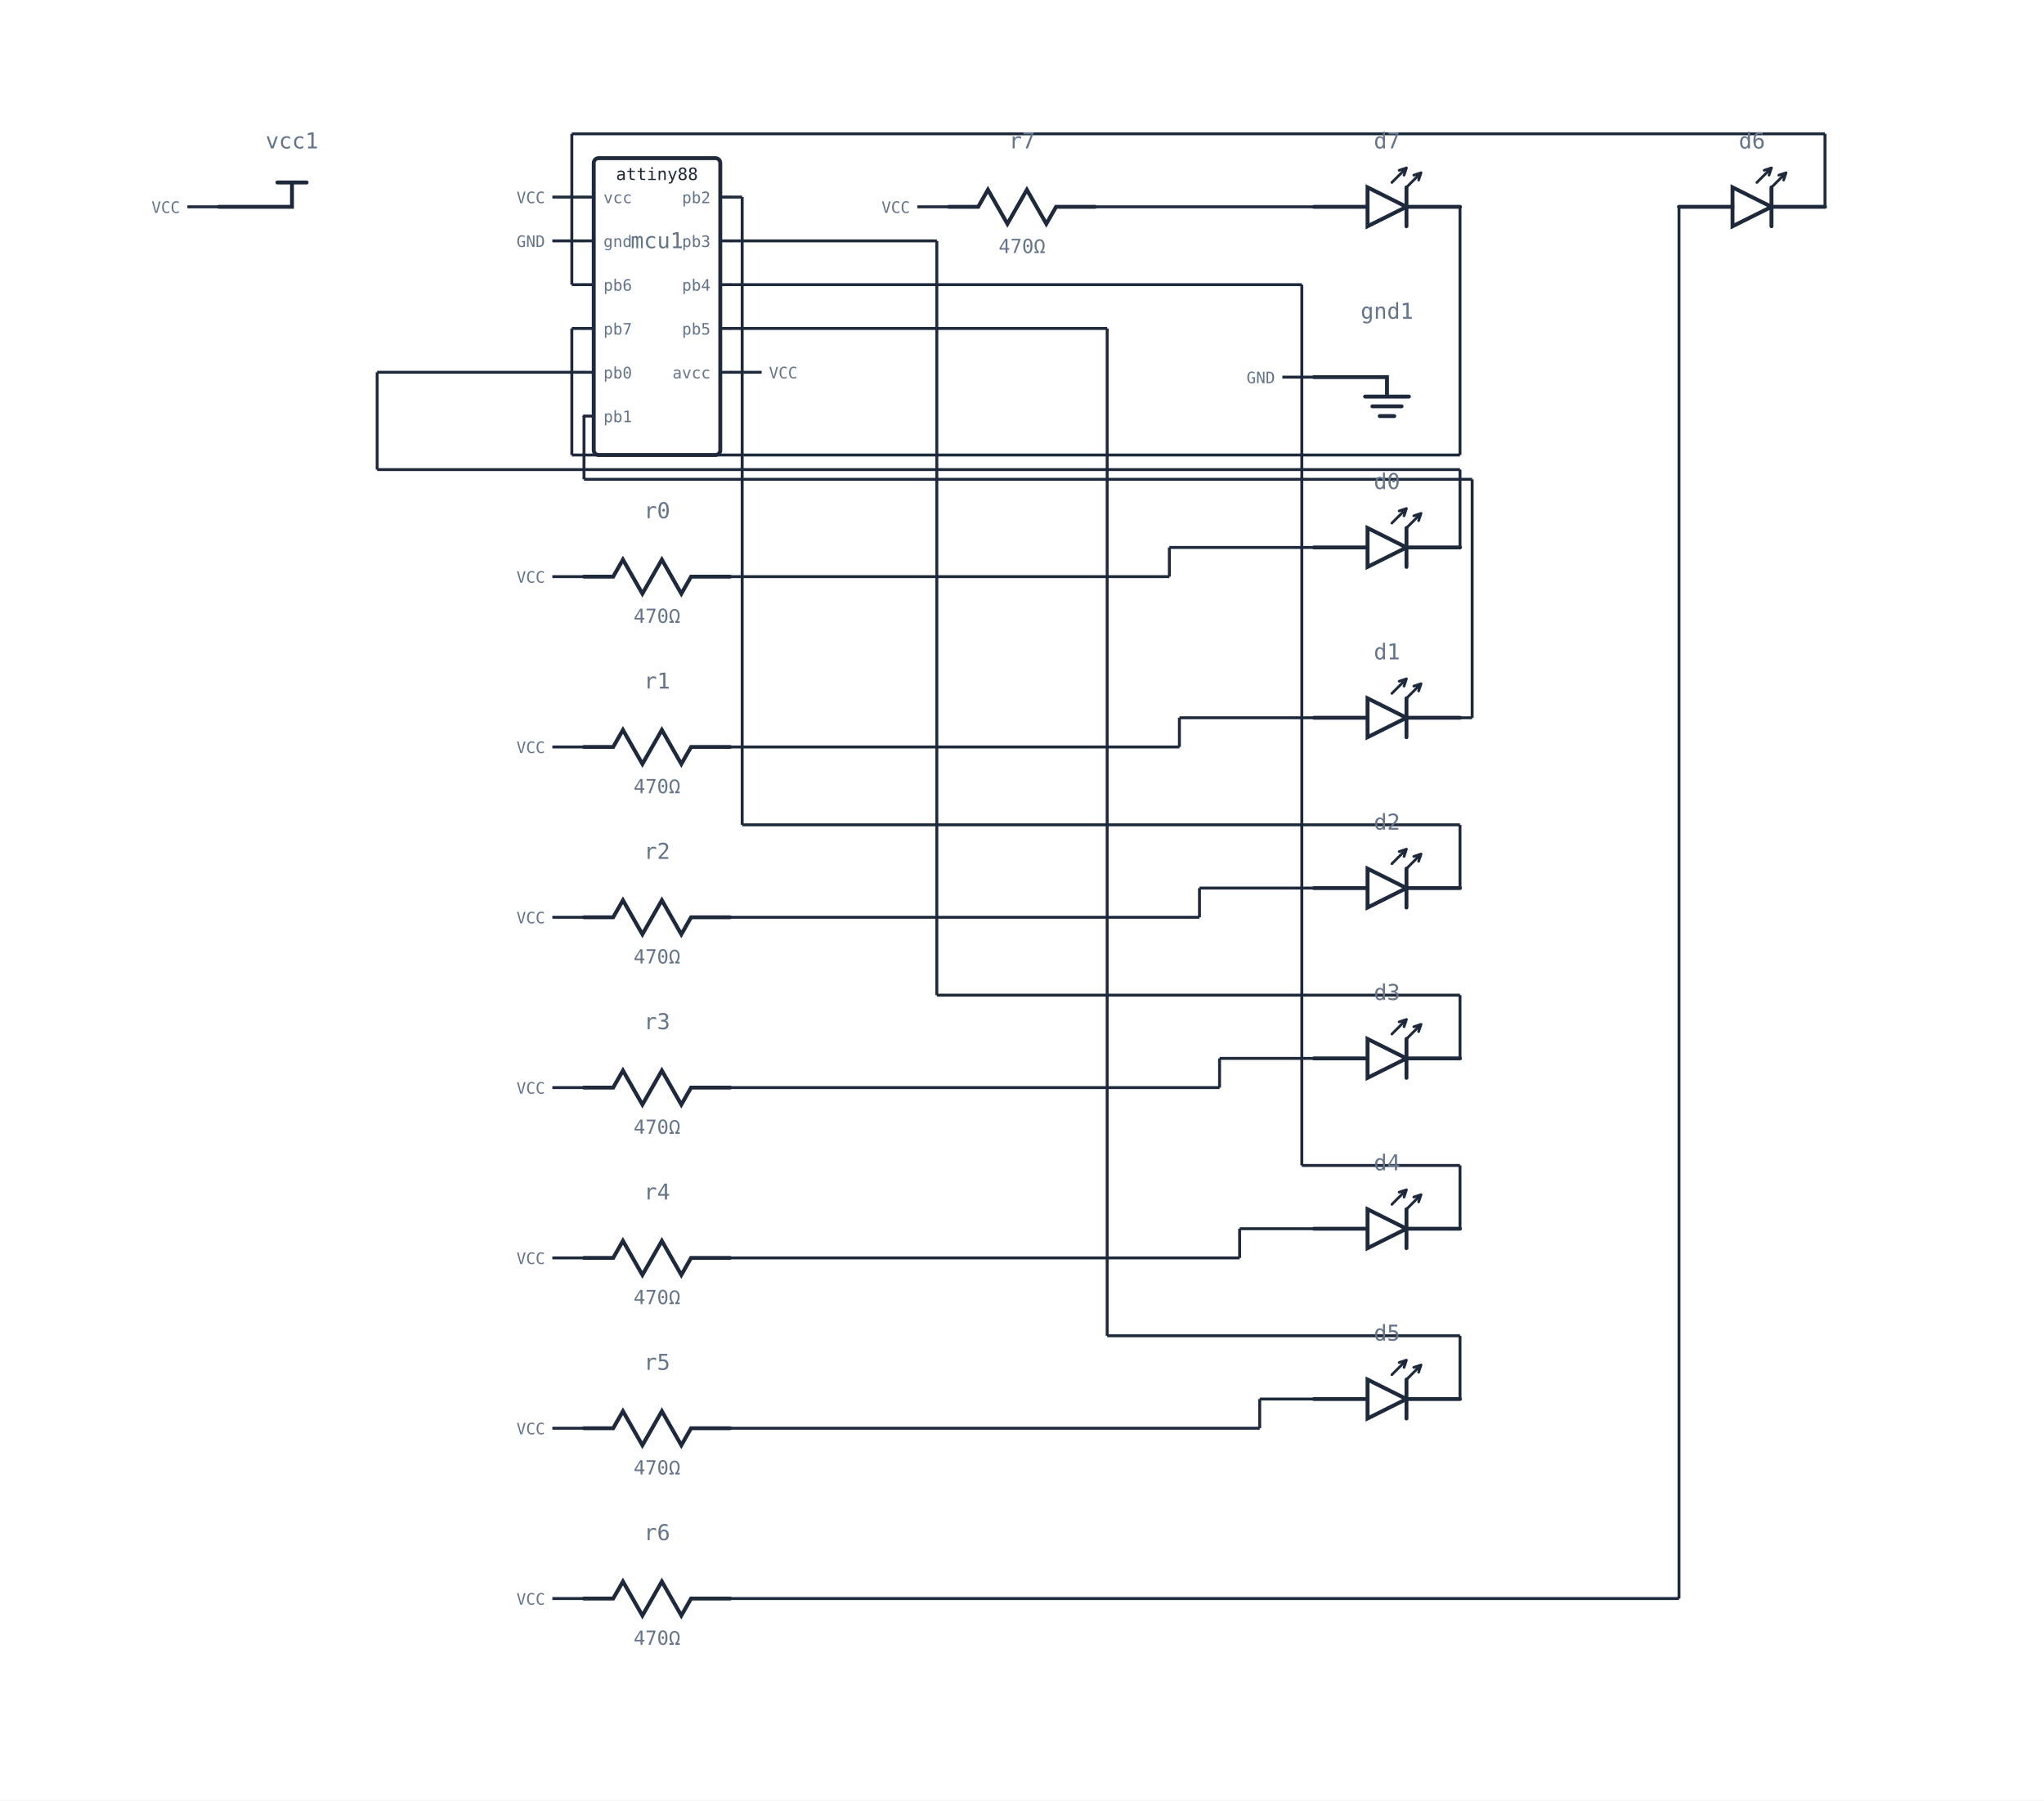
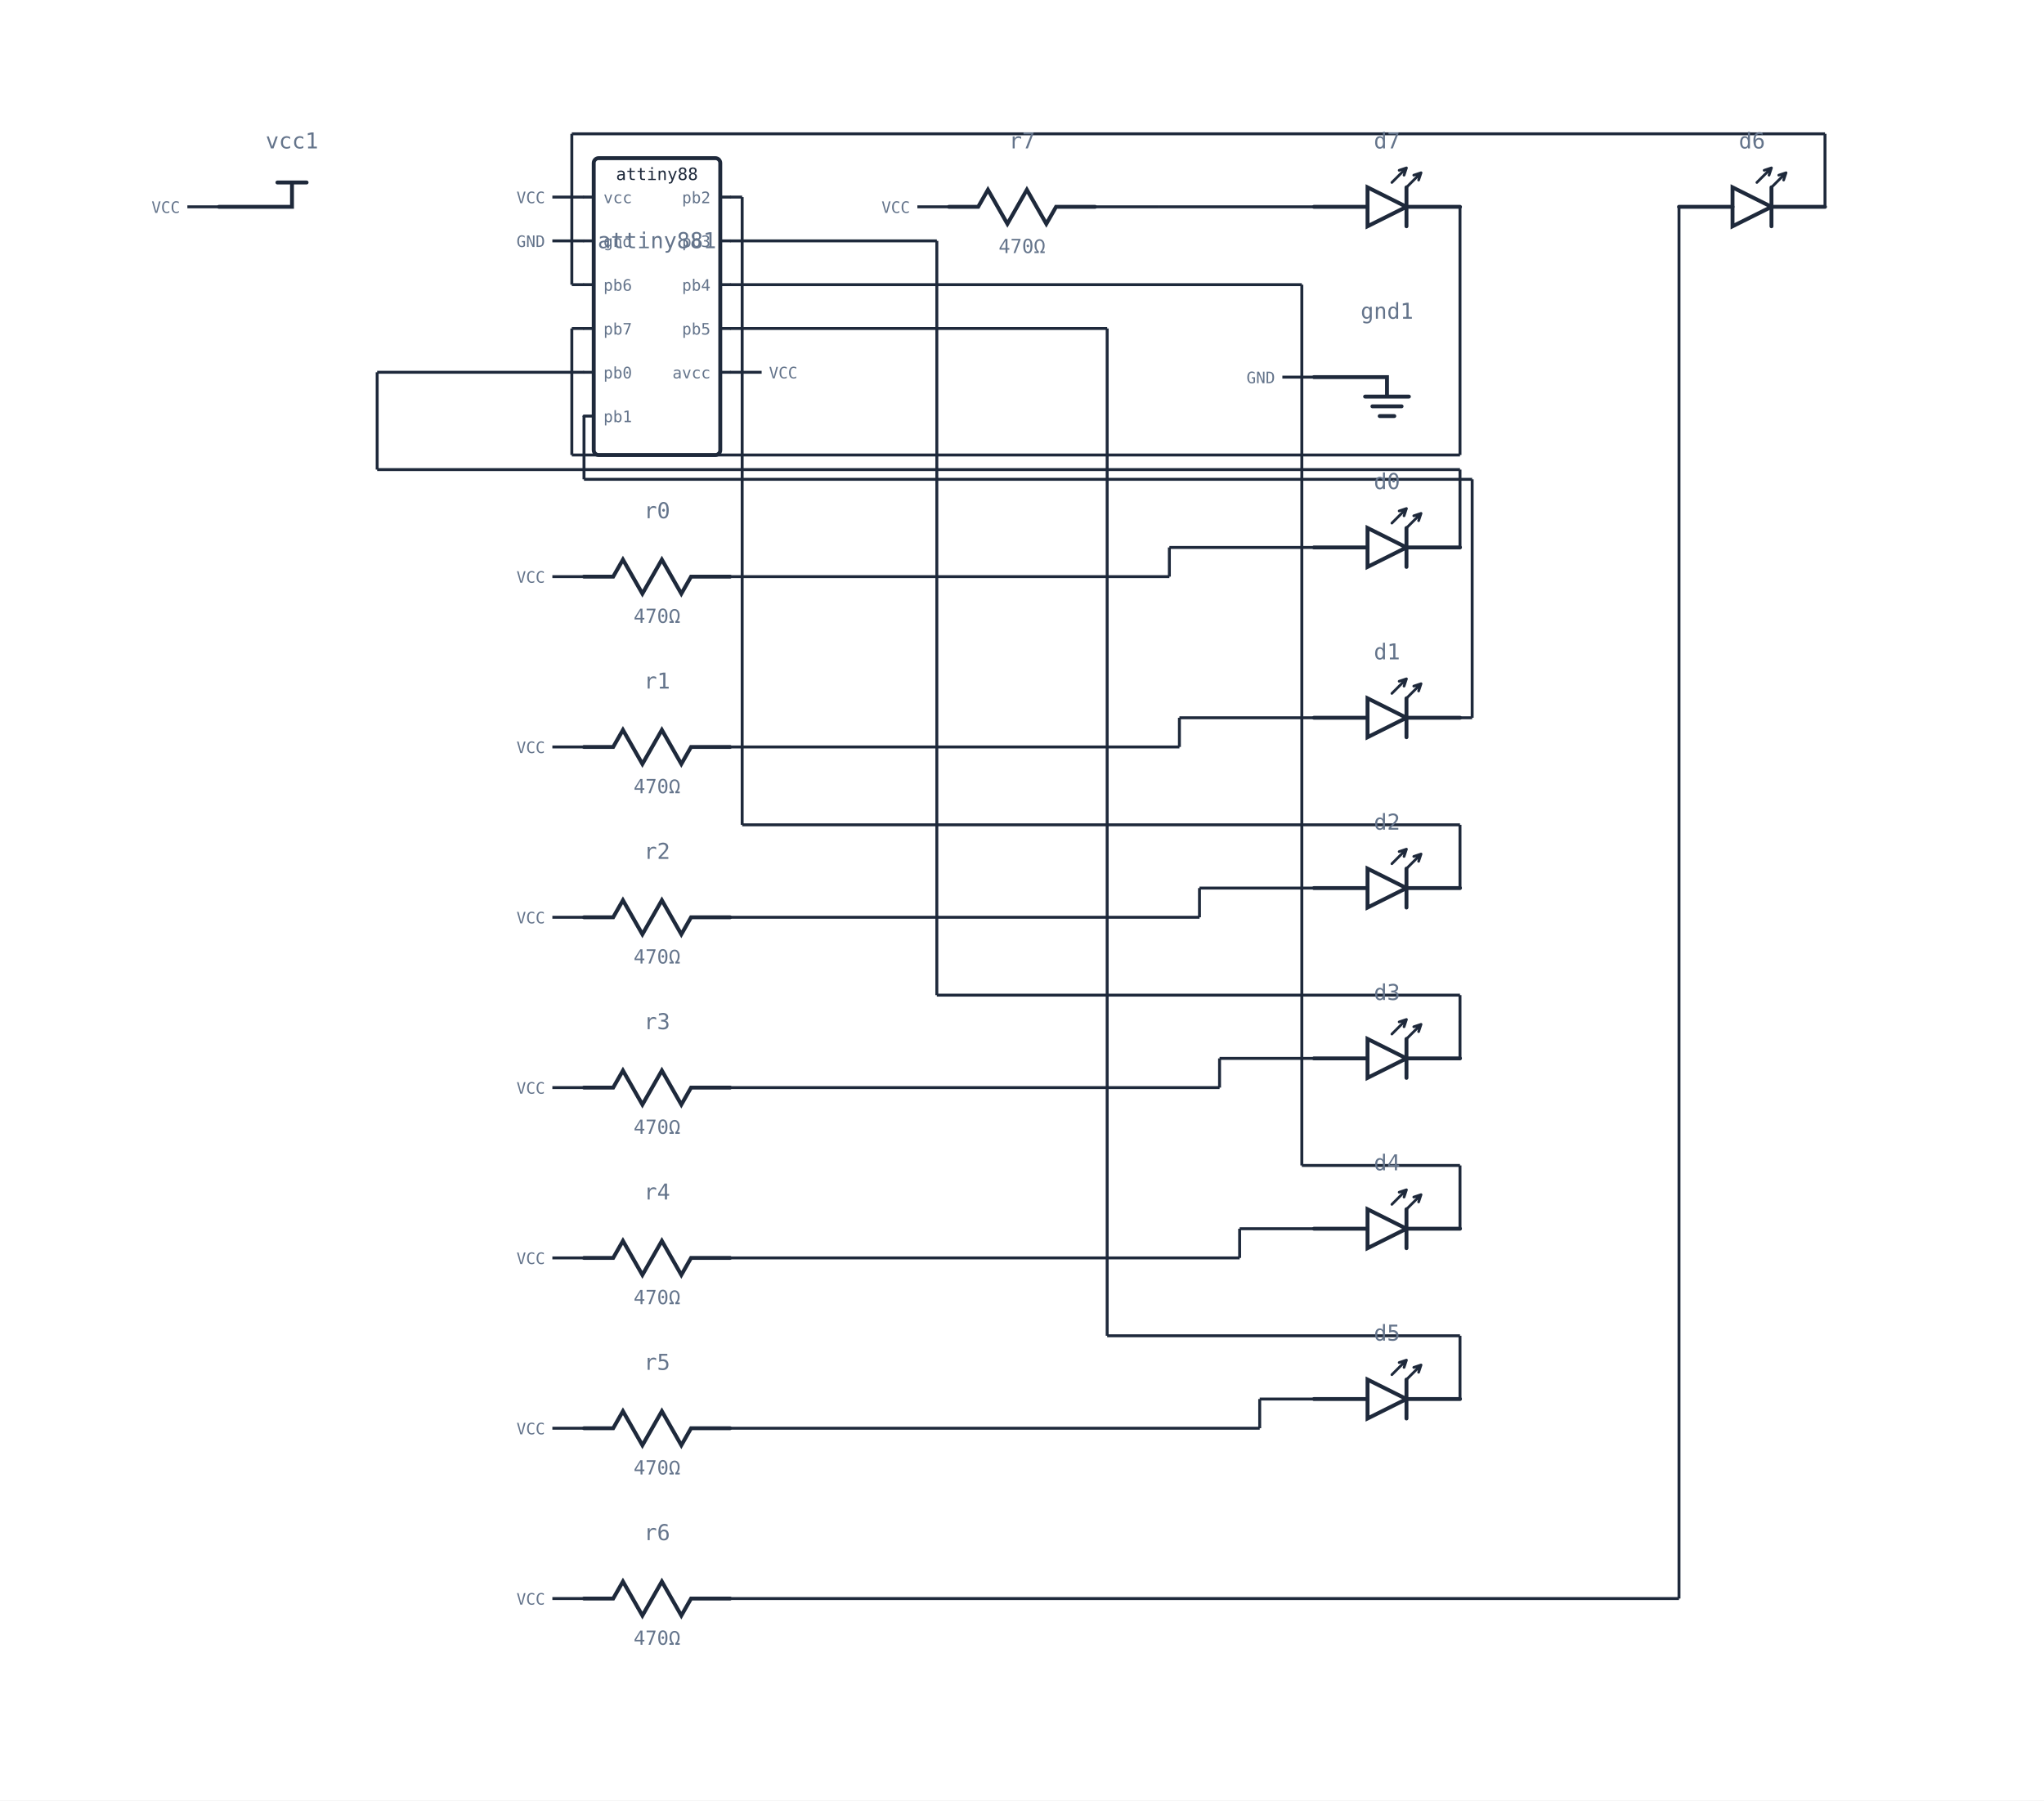
<svg xmlns="http://www.w3.org/2000/svg" width="840" height="740" viewBox="0 0 840 740">
  <rect width="840" height="740" fill="#ffffff" />
  <g fill="none" stroke="#1e293b" stroke-width="1.2">
    <line x1="750" y1="85" x2="750" y2="55" />
    <line x1="750" y1="55" x2="235" y2="55" />
    <line x1="235" y1="55" x2="235" y2="117" />
    <line x1="235" y1="117" x2="240" y2="117" />
  </g>
  <g fill="none" stroke="#1e293b" stroke-width="1.2">
    <line x1="600" y1="85" x2="600" y2="187" />
    <line x1="600" y1="187" x2="235" y2="187" />
    <line x1="235" y1="187" x2="235" y2="135" />
    <line x1="235" y1="135" x2="240" y2="135" />
  </g>
  <g fill="none" stroke="#1e293b" stroke-width="1.2">
    <line x1="240" y1="153" x2="155" y2="153" />
    <line x1="155" y1="153" x2="155" y2="193" />
    <line x1="155" y1="193" x2="600" y2="193" />
    <line x1="600" y1="193" x2="600" y2="225" />
  </g>
  <g fill="none" stroke="#1e293b" stroke-width="1.2">
    <line x1="476.438" y1="85" x2="476.438" y2="85" />
    <line x1="450" y1="85" x2="476.438" y2="85" />
    <line x1="540" y1="85" x2="476.438" y2="85" />
  </g>
  <g fill="none" stroke="#1e293b" stroke-width="1.2">
    <line x1="480.562" y1="225" x2="480.562" y2="237" />
    <line x1="540" y1="225" x2="480.562" y2="225" />
    <line x1="300" y1="237" x2="480.562" y2="237" />
  </g>
  <g fill="none" stroke="#1e293b" stroke-width="1.2">
    <line x1="484.688" y1="295" x2="484.688" y2="307" />
    <line x1="540" y1="295" x2="484.688" y2="295" />
    <line x1="300" y1="307" x2="484.688" y2="307" />
  </g>
  <g fill="none" stroke="#1e293b" stroke-width="1.2">
    <line x1="240" y1="171" x2="240" y2="197" />
    <line x1="240" y1="197" x2="605" y2="197" />
    <line x1="605" y1="197" x2="605" y2="295" />
    <line x1="605" y1="295" x2="600" y2="295" />
  </g>
  <g fill="none" stroke="#1e293b" stroke-width="1.2">
    <line x1="492.938" y1="365" x2="492.938" y2="377" />
    <line x1="540" y1="365" x2="492.938" y2="365" />
    <line x1="300" y1="377" x2="492.938" y2="377" />
  </g>
  <g fill="none" stroke="#1e293b" stroke-width="1.2">
    <line x1="300" y1="81" x2="305" y2="81" />
    <line x1="305" y1="81" x2="305" y2="339" />
    <line x1="305" y1="339" x2="600" y2="339" />
    <line x1="600" y1="339" x2="600" y2="365" />
  </g>
  <g fill="none" stroke="#1e293b" stroke-width="1.2">
    <line x1="501.188" y1="435" x2="501.188" y2="447" />
    <line x1="540" y1="435" x2="501.188" y2="435" />
    <line x1="300" y1="447" x2="501.188" y2="447" />
  </g>
  <g fill="none" stroke="#1e293b" stroke-width="1.2">
    <line x1="300" y1="99" x2="385" y2="99" />
    <line x1="385" y1="99" x2="385" y2="409" />
    <line x1="385" y1="409" x2="600" y2="409" />
    <line x1="600" y1="409" x2="600" y2="435" />
  </g>
  <g fill="none" stroke="#1e293b" stroke-width="1.2">
    <line x1="509.438" y1="505" x2="509.438" y2="517" />
    <line x1="540" y1="505" x2="509.438" y2="505" />
    <line x1="300" y1="517" x2="509.438" y2="517" />
  </g>
  <g fill="none" stroke="#1e293b" stroke-width="1.2">
    <line x1="300" y1="117" x2="535" y2="117" />
    <line x1="535" y1="117" x2="535" y2="479" />
    <line x1="535" y1="479" x2="600" y2="479" />
    <line x1="600" y1="479" x2="600" y2="505" />
  </g>
  <g fill="none" stroke="#1e293b" stroke-width="1.2">
    <line x1="517.688" y1="575" x2="517.688" y2="587" />
    <line x1="540" y1="575" x2="517.688" y2="575" />
    <line x1="300" y1="587" x2="517.688" y2="587" />
  </g>
  <g fill="none" stroke="#1e293b" stroke-width="1.2">
    <line x1="300" y1="135" x2="455" y2="135" />
    <line x1="455" y1="135" x2="455" y2="549" />
    <line x1="455" y1="549" x2="600" y2="549" />
    <line x1="600" y1="549" x2="600" y2="575" />
  </g>
  <g fill="none" stroke="#1e293b" stroke-width="1.2">
    <line x1="690" y1="85" x2="690" y2="657" />
    <line x1="690" y1="657" x2="300" y2="657" />
  </g>
  <g>
    <line x1="240" y1="81" x2="227" y2="81" stroke="#1e293b" stroke-width="1.2" />
    <text x="224" y="83.5" text-anchor="end" font-size="6.5" font-family="monospace" fill="#64748b">VCC</text>
  </g>
  <g>
    <line x1="90" y1="85" x2="77" y2="85" stroke="#1e293b" stroke-width="1.2" />
    <text x="74" y="87.5" text-anchor="end" font-size="6.5" font-family="monospace" fill="#64748b">VCC</text>
  </g>
  <g>
    <line x1="390" y1="85" x2="377" y2="85" stroke="#1e293b" stroke-width="1.2" />
    <text x="374" y="87.5" text-anchor="end" font-size="6.5" font-family="monospace" fill="#64748b">VCC</text>
  </g>
  <g>
    <line x1="300" y1="153" x2="313" y2="153" stroke="#1e293b" stroke-width="1.2" />
    <text x="316" y="155.5" text-anchor="start" font-size="6.5" font-family="monospace" fill="#64748b">VCC</text>
  </g>
  <g>
    <line x1="240" y1="237" x2="227" y2="237" stroke="#1e293b" stroke-width="1.2" />
    <text x="224" y="239.5" text-anchor="end" font-size="6.5" font-family="monospace" fill="#64748b">VCC</text>
  </g>
  <g>
    <line x1="240" y1="307" x2="227" y2="307" stroke="#1e293b" stroke-width="1.2" />
    <text x="224" y="309.5" text-anchor="end" font-size="6.5" font-family="monospace" fill="#64748b">VCC</text>
  </g>
  <g>
    <line x1="240" y1="377" x2="227" y2="377" stroke="#1e293b" stroke-width="1.2" />
    <text x="224" y="379.5" text-anchor="end" font-size="6.5" font-family="monospace" fill="#64748b">VCC</text>
  </g>
  <g>
    <line x1="240" y1="447" x2="227" y2="447" stroke="#1e293b" stroke-width="1.2" />
    <text x="224" y="449.5" text-anchor="end" font-size="6.5" font-family="monospace" fill="#64748b">VCC</text>
  </g>
  <g>
    <line x1="240" y1="517" x2="227" y2="517" stroke="#1e293b" stroke-width="1.2" />
    <text x="224" y="519.5" text-anchor="end" font-size="6.5" font-family="monospace" fill="#64748b">VCC</text>
  </g>
  <g>
    <line x1="240" y1="587" x2="227" y2="587" stroke="#1e293b" stroke-width="1.2" />
    <text x="224" y="589.5" text-anchor="end" font-size="6.5" font-family="monospace" fill="#64748b">VCC</text>
  </g>
  <g>
    <line x1="240" y1="657" x2="227" y2="657" stroke="#1e293b" stroke-width="1.2" />
    <text x="224" y="659.5" text-anchor="end" font-size="6.5" font-family="monospace" fill="#64748b">VCC</text>
  </g>
  <g>
    <line x1="240" y1="99" x2="227" y2="99" stroke="#1e293b" stroke-width="1.2" />
    <text x="224" y="101.5" text-anchor="end" font-size="6.5" font-family="monospace" fill="#64748b">GND</text>
  </g>
  <g>
    <line x1="540" y1="155" x2="527" y2="155" stroke="#1e293b" stroke-width="1.2" />
    <text x="524" y="157.5" text-anchor="end" font-size="6.5" font-family="monospace" fill="#64748b">GND</text>
  </g>
  <g transform="translate(120 85)" stroke="#1e293b" stroke-width="1.6" fill="none" stroke-linecap="round">
    <path d="M -30 0 L 0 0 L 0 -10 M -6 -10 L 6 -10" />
    <text x="0" y="-24" text-anchor="middle" font-size="9" font-family="monospace" fill="#64748b" stroke="none">vcc1</text>
  </g>
  <g transform="translate(570 155)" stroke="#1e293b" stroke-width="1.6" fill="none" stroke-linecap="round">
    <path d="M -30 0 L 0 0 L 0 8 M -9 8 L 9 8 M -6 12 L 6 12 M -3 16 L 3 16" />
    <text x="0" y="-24" text-anchor="middle" font-size="9" font-family="monospace" fill="#64748b" stroke="none">gnd1</text>
  </g>
  <g transform="translate(270 237)" stroke="#1e293b" stroke-width="1.6" fill="none" stroke-linecap="round">
    <path d="M -30 0 L -18 0 L -14 -7 L -6 7 L 2 -7 L 10 7 L 14 0 L 30 0" />
    <text x="0" y="19" text-anchor="middle" font-size="8" font-family="monospace" fill="#64748b" stroke="none">470Ω</text>
    <text x="0" y="-24" text-anchor="middle" font-size="9" font-family="monospace" fill="#64748b" stroke="none">r0</text>
  </g>
  <g transform="translate(270 307)" stroke="#1e293b" stroke-width="1.6" fill="none" stroke-linecap="round">
    <path d="M -30 0 L -18 0 L -14 -7 L -6 7 L 2 -7 L 10 7 L 14 0 L 30 0" />
    <text x="0" y="19" text-anchor="middle" font-size="8" font-family="monospace" fill="#64748b" stroke="none">470Ω</text>
    <text x="0" y="-24" text-anchor="middle" font-size="9" font-family="monospace" fill="#64748b" stroke="none">r1</text>
  </g>
  <g transform="translate(270 377)" stroke="#1e293b" stroke-width="1.6" fill="none" stroke-linecap="round">
    <path d="M -30 0 L -18 0 L -14 -7 L -6 7 L 2 -7 L 10 7 L 14 0 L 30 0" />
    <text x="0" y="19" text-anchor="middle" font-size="8" font-family="monospace" fill="#64748b" stroke="none">470Ω</text>
    <text x="0" y="-24" text-anchor="middle" font-size="9" font-family="monospace" fill="#64748b" stroke="none">r2</text>
  </g>
  <g transform="translate(270 447)" stroke="#1e293b" stroke-width="1.6" fill="none" stroke-linecap="round">
    <path d="M -30 0 L -18 0 L -14 -7 L -6 7 L 2 -7 L 10 7 L 14 0 L 30 0" />
    <text x="0" y="19" text-anchor="middle" font-size="8" font-family="monospace" fill="#64748b" stroke="none">470Ω</text>
    <text x="0" y="-24" text-anchor="middle" font-size="9" font-family="monospace" fill="#64748b" stroke="none">r3</text>
  </g>
  <g transform="translate(270 517)" stroke="#1e293b" stroke-width="1.6" fill="none" stroke-linecap="round">
    <path d="M -30 0 L -18 0 L -14 -7 L -6 7 L 2 -7 L 10 7 L 14 0 L 30 0" />
    <text x="0" y="19" text-anchor="middle" font-size="8" font-family="monospace" fill="#64748b" stroke="none">470Ω</text>
    <text x="0" y="-24" text-anchor="middle" font-size="9" font-family="monospace" fill="#64748b" stroke="none">r4</text>
  </g>
  <g transform="translate(270 587)" stroke="#1e293b" stroke-width="1.6" fill="none" stroke-linecap="round">
    <path d="M -30 0 L -18 0 L -14 -7 L -6 7 L 2 -7 L 10 7 L 14 0 L 30 0" />
    <text x="0" y="19" text-anchor="middle" font-size="8" font-family="monospace" fill="#64748b" stroke="none">470Ω</text>
    <text x="0" y="-24" text-anchor="middle" font-size="9" font-family="monospace" fill="#64748b" stroke="none">r5</text>
  </g>
  <g transform="translate(270 657)" stroke="#1e293b" stroke-width="1.6" fill="none" stroke-linecap="round">
    <path d="M -30 0 L -18 0 L -14 -7 L -6 7 L 2 -7 L 10 7 L 14 0 L 30 0" />
    <text x="0" y="19" text-anchor="middle" font-size="8" font-family="monospace" fill="#64748b" stroke="none">470Ω</text>
    <text x="0" y="-24" text-anchor="middle" font-size="9" font-family="monospace" fill="#64748b" stroke="none">r6</text>
  </g>
  <g transform="translate(420 85)" stroke="#1e293b" stroke-width="1.6" fill="none" stroke-linecap="round">
    <path d="M -30 0 L -18 0 L -14 -7 L -6 7 L 2 -7 L 10 7 L 14 0 L 30 0" />
    <text x="0" y="19" text-anchor="middle" font-size="8" font-family="monospace" fill="#64748b" stroke="none">470Ω</text>
    <text x="0" y="-24" text-anchor="middle" font-size="9" font-family="monospace" fill="#64748b" stroke="none">r7</text>
  </g>
  <g transform="translate(570 225)" stroke="#1e293b" stroke-width="1.6" fill="none" stroke-linecap="round">
    <path d="M -30 0 L -8 0 M 8 0 L 30 0" />
    <path d="M -8 -8 L -8 8 L 8 0 Z" />
    <path d="M 8 -8 L 8 8" />
    <path d="M 2 -10 L 8 -16 M 8 -16 L 5 -15 M 8 -16 L 7 -13 M 8 -8 L 14 -14 M 14 -14 L 11 -13 M 14 -14 L 13 -11" stroke-width="1.1" />
    <text x="0" y="-24" text-anchor="middle" font-size="9" font-family="monospace" fill="#64748b" stroke="none">d0</text>
  </g>
  <g transform="translate(570 295)" stroke="#1e293b" stroke-width="1.6" fill="none" stroke-linecap="round">
    <path d="M -30 0 L -8 0 M 8 0 L 30 0" />
    <path d="M -8 -8 L -8 8 L 8 0 Z" />
    <path d="M 8 -8 L 8 8" />
    <path d="M 2 -10 L 8 -16 M 8 -16 L 5 -15 M 8 -16 L 7 -13 M 8 -8 L 14 -14 M 14 -14 L 11 -13 M 14 -14 L 13 -11" stroke-width="1.1" />
    <text x="0" y="-24" text-anchor="middle" font-size="9" font-family="monospace" fill="#64748b" stroke="none">d1</text>
  </g>
  <g transform="translate(570 365)" stroke="#1e293b" stroke-width="1.6" fill="none" stroke-linecap="round">
    <path d="M -30 0 L -8 0 M 8 0 L 30 0" />
    <path d="M -8 -8 L -8 8 L 8 0 Z" />
    <path d="M 8 -8 L 8 8" />
    <path d="M 2 -10 L 8 -16 M 8 -16 L 5 -15 M 8 -16 L 7 -13 M 8 -8 L 14 -14 M 14 -14 L 11 -13 M 14 -14 L 13 -11" stroke-width="1.1" />
    <text x="0" y="-24" text-anchor="middle" font-size="9" font-family="monospace" fill="#64748b" stroke="none">d2</text>
  </g>
  <g transform="translate(570 435)" stroke="#1e293b" stroke-width="1.6" fill="none" stroke-linecap="round">
    <path d="M -30 0 L -8 0 M 8 0 L 30 0" />
    <path d="M -8 -8 L -8 8 L 8 0 Z" />
    <path d="M 8 -8 L 8 8" />
    <path d="M 2 -10 L 8 -16 M 8 -16 L 5 -15 M 8 -16 L 7 -13 M 8 -8 L 14 -14 M 14 -14 L 11 -13 M 14 -14 L 13 -11" stroke-width="1.1" />
    <text x="0" y="-24" text-anchor="middle" font-size="9" font-family="monospace" fill="#64748b" stroke="none">d3</text>
  </g>
  <g transform="translate(570 505)" stroke="#1e293b" stroke-width="1.6" fill="none" stroke-linecap="round">
    <path d="M -30 0 L -8 0 M 8 0 L 30 0" />
    <path d="M -8 -8 L -8 8 L 8 0 Z" />
    <path d="M 8 -8 L 8 8" />
    <path d="M 2 -10 L 8 -16 M 8 -16 L 5 -15 M 8 -16 L 7 -13 M 8 -8 L 14 -14 M 14 -14 L 11 -13 M 14 -14 L 13 -11" stroke-width="1.1" />
    <text x="0" y="-24" text-anchor="middle" font-size="9" font-family="monospace" fill="#64748b" stroke="none">d4</text>
  </g>
  <g transform="translate(570 575)" stroke="#1e293b" stroke-width="1.6" fill="none" stroke-linecap="round">
    <path d="M -30 0 L -8 0 M 8 0 L 30 0" />
    <path d="M -8 -8 L -8 8 L 8 0 Z" />
    <path d="M 8 -8 L 8 8" />
    <path d="M 2 -10 L 8 -16 M 8 -16 L 5 -15 M 8 -16 L 7 -13 M 8 -8 L 14 -14 M 14 -14 L 11 -13 M 14 -14 L 13 -11" stroke-width="1.1" />
    <text x="0" y="-24" text-anchor="middle" font-size="9" font-family="monospace" fill="#64748b" stroke="none">d5</text>
  </g>
  <g transform="translate(720 85)" stroke="#1e293b" stroke-width="1.6" fill="none" stroke-linecap="round">
    <path d="M -30 0 L -8 0 M 8 0 L 30 0" />
    <path d="M -8 -8 L -8 8 L 8 0 Z" />
    <path d="M 8 -8 L 8 8" />
    <path d="M 2 -10 L 8 -16 M 8 -16 L 5 -15 M 8 -16 L 7 -13 M 8 -8 L 14 -14 M 14 -14 L 11 -13 M 14 -14 L 13 -11" stroke-width="1.1" />
    <text x="0" y="-24" text-anchor="middle" font-size="9" font-family="monospace" fill="#64748b" stroke="none">d6</text>
  </g>
  <g transform="translate(570 85)" stroke="#1e293b" stroke-width="1.6" fill="none" stroke-linecap="round">
    <path d="M -30 0 L -8 0 M 8 0 L 30 0" />
    <path d="M -8 -8 L -8 8 L 8 0 Z" />
    <path d="M 8 -8 L 8 8" />
    <path d="M 2 -10 L 8 -16 M 8 -16 L 5 -15 M 8 -16 L 7 -13 M 8 -8 L 14 -14 M 14 -14 L 11 -13 M 14 -14 L 13 -11" stroke-width="1.1" />
    <text x="0" y="-24" text-anchor="middle" font-size="9" font-family="monospace" fill="#64748b" stroke="none">d7</text>
  </g>
  <g transform="translate(270 126)" stroke="#1e293b" stroke-width="1.6" fill="none" stroke-linecap="round">
    <rect x="-26" y="-61" width="52" height="122" rx="2" />
    <path d="M -26 -45 L -30 -45" stroke-width="1.2" />
    <text x="-22" y="-42.5" text-anchor="start" font-size="6.5" font-family="monospace" fill="#64748b" stroke="none">vcc</text>
    <path d="M -26 -27 L -30 -27" stroke-width="1.2" />
    <text x="-22" y="-24.5" text-anchor="start" font-size="6.5" font-family="monospace" fill="#64748b" stroke="none">gnd</text>
    <path d="M -26 -9 L -30 -9" stroke-width="1.2" />
    <text x="-22" y="-6.5" text-anchor="start" font-size="6.5" font-family="monospace" fill="#64748b" stroke="none">pb6</text>
    <path d="M -26 9 L -30 9" stroke-width="1.2" />
    <text x="-22" y="11.5" text-anchor="start" font-size="6.5" font-family="monospace" fill="#64748b" stroke="none">pb7</text>
    <path d="M -26 27 L -30 27" stroke-width="1.2" />
    <text x="-22" y="29.5" text-anchor="start" font-size="6.5" font-family="monospace" fill="#64748b" stroke="none">pb0</text>
    <path d="M -26 45 L -30 45" stroke-width="1.2" />
    <text x="-22" y="47.5" text-anchor="start" font-size="6.5" font-family="monospace" fill="#64748b" stroke="none">pb1</text>
    <path d="M 26 -45 L 30 -45" stroke-width="1.2" />
    <text x="22" y="-42.5" text-anchor="end" font-size="6.5" font-family="monospace" fill="#64748b" stroke="none">pb2</text>
    <path d="M 26 -27 L 30 -27" stroke-width="1.2" />
    <text x="22" y="-24.5" text-anchor="end" font-size="6.5" font-family="monospace" fill="#64748b" stroke="none">pb3</text>
    <path d="M 26 -9 L 30 -9" stroke-width="1.2" />
    <text x="22" y="-6.5" text-anchor="end" font-size="6.5" font-family="monospace" fill="#64748b" stroke="none">pb4</text>
    <path d="M 26 9 L 30 9" stroke-width="1.2" />
    <text x="22" y="11.5" text-anchor="end" font-size="6.5" font-family="monospace" fill="#64748b" stroke="none">pb5</text>
    <path d="M 26 27 L 30 27" stroke-width="1.2" />
    <text x="22" y="29.5" text-anchor="end" font-size="6.5" font-family="monospace" fill="#64748b" stroke="none">avcc</text>
    <text x="0" y="-52" text-anchor="middle" font-size="7" font-family="monospace" fill="#1e293b" stroke="none">attiny88</text>
-     <text x="0" y="-24" text-anchor="middle" font-size="9" font-family="monospace" fill="#64748b" stroke="none">mcu1</text>
+     <text x="0" y="-24" text-anchor="middle" font-size="9" font-family="monospace" fill="#64748b" stroke="none">attiny881</text>
  </g>
</svg>
